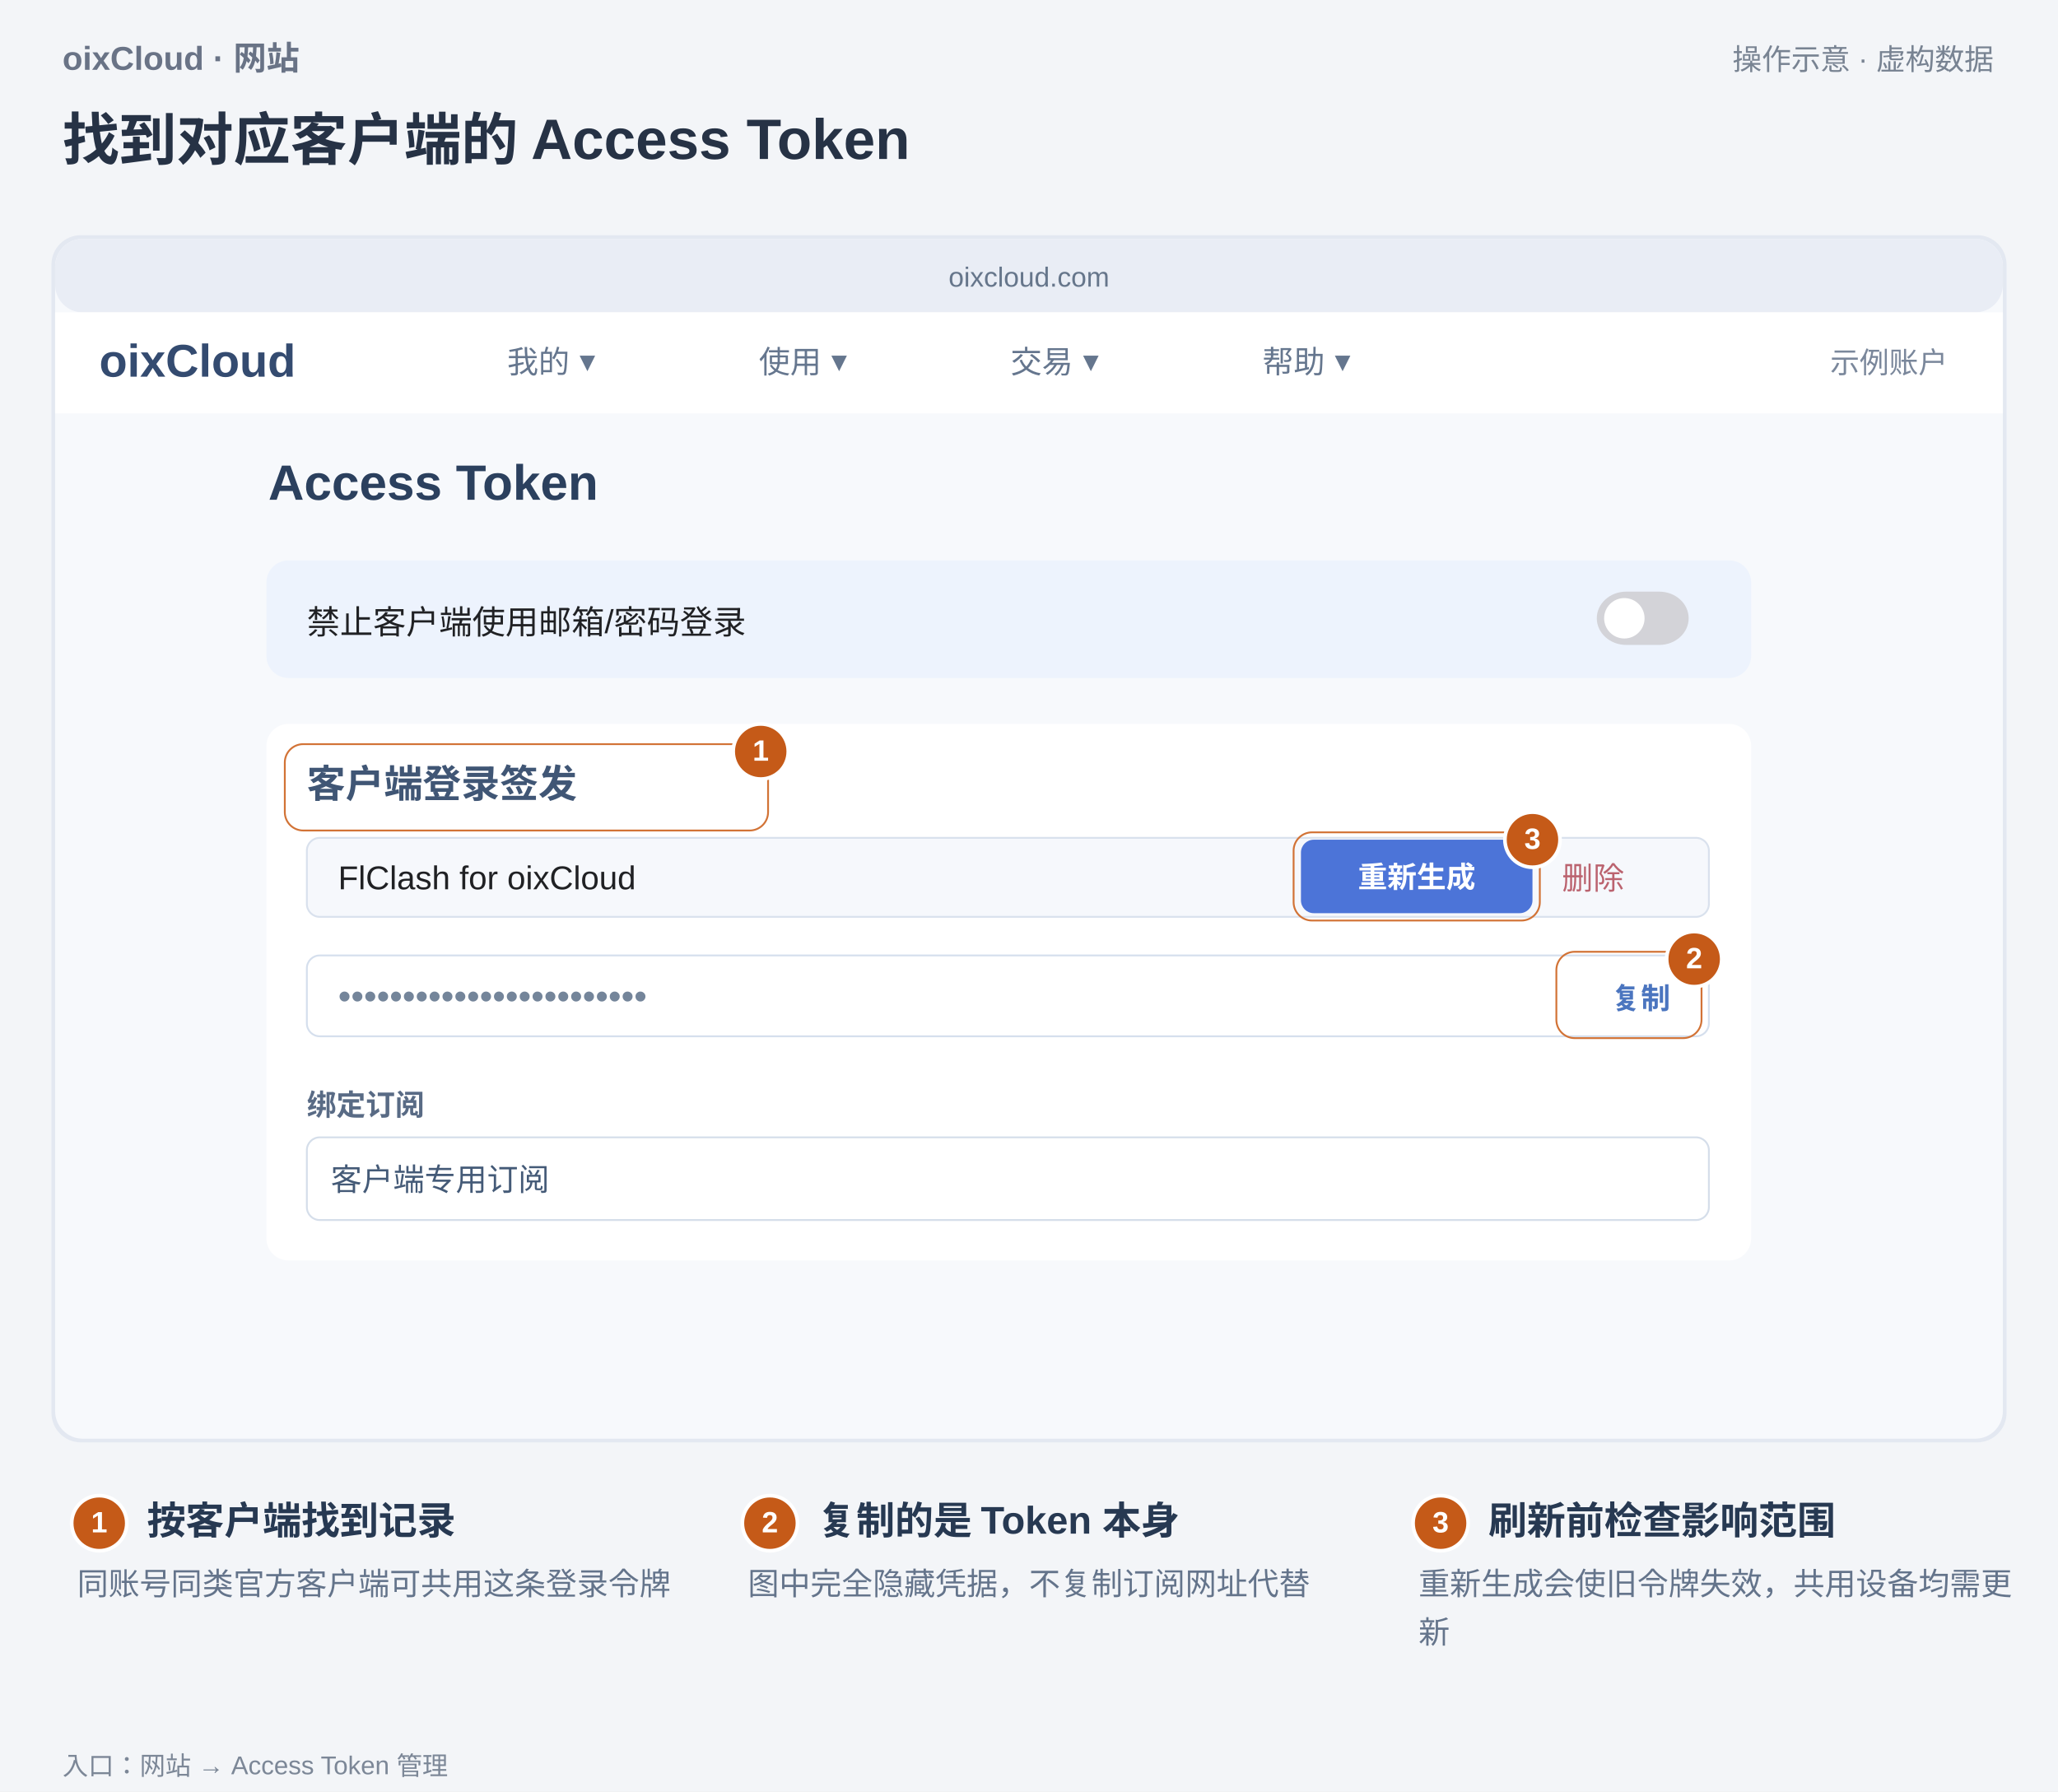
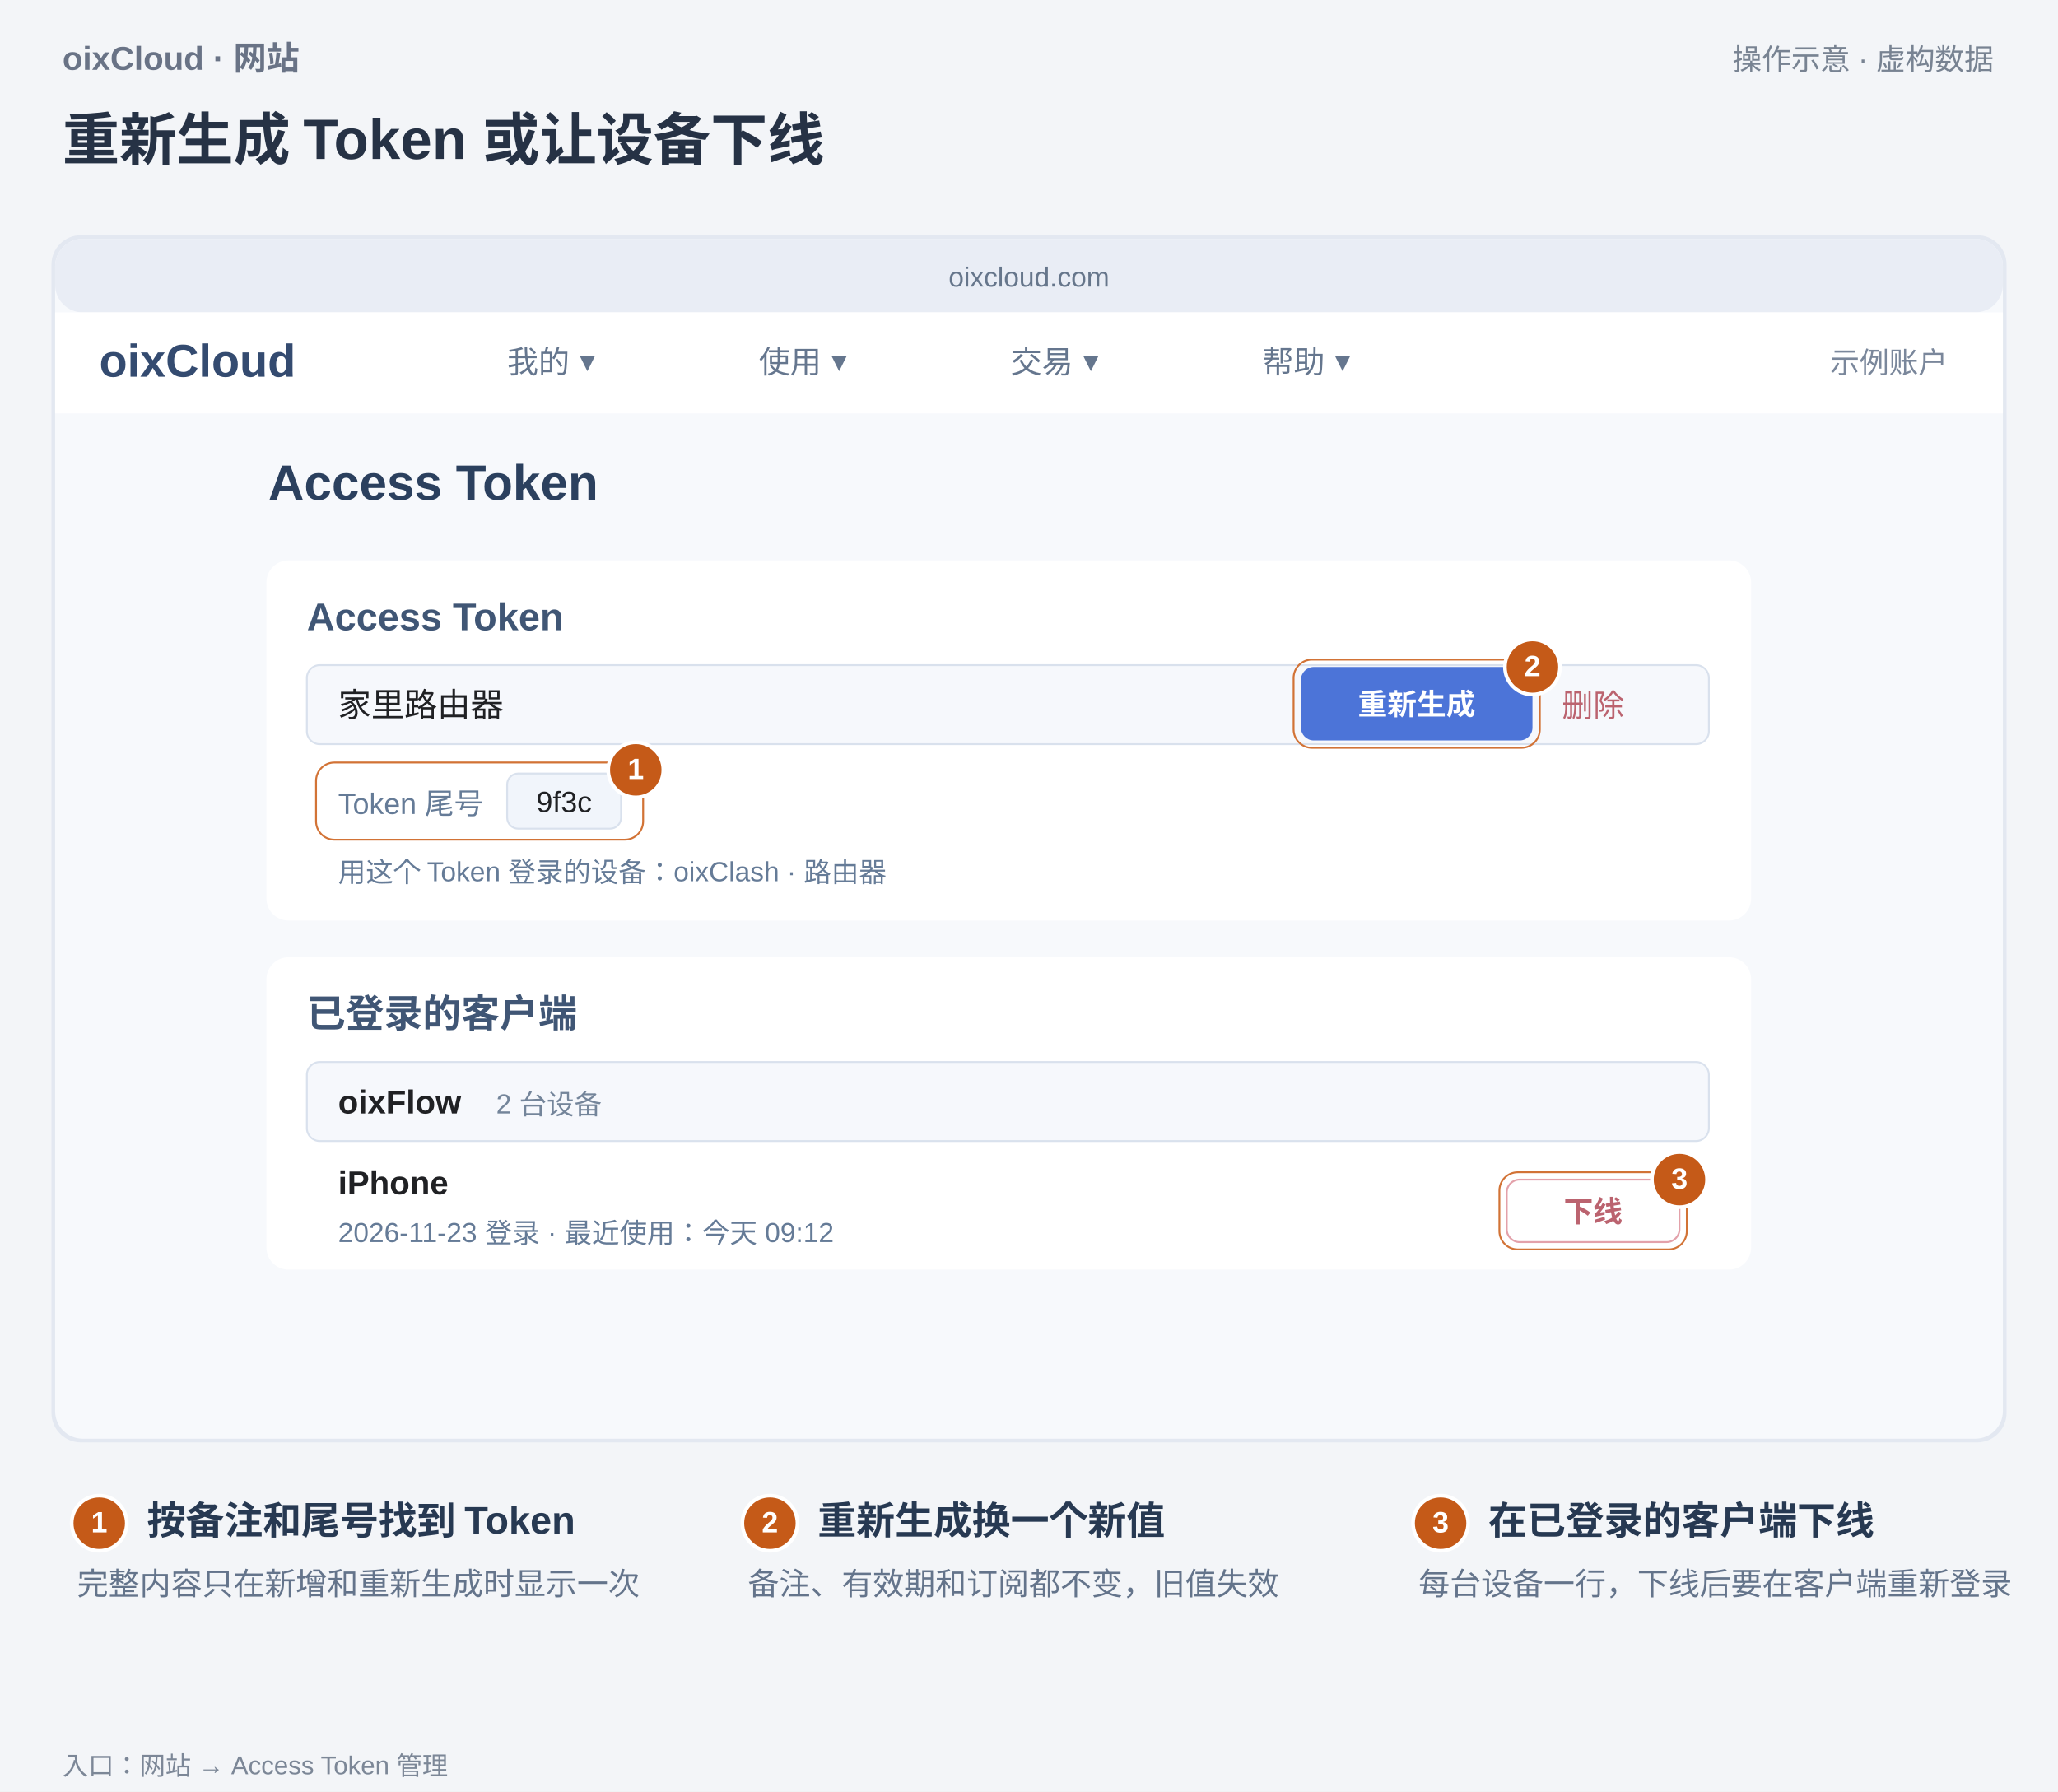
<svg xmlns="http://www.w3.org/2000/svg" width="1120" height="975" viewBox="0 0 1120 975" role="img" aria-labelledby="title desc">
  <g font-family="-apple-system,BlinkMacSystemFont,'PingFang SC','Segoe UI',Arial,sans-serif">
    <rect x="0" y="0" width="1120" height="975" rx="0" fill="#f3f5f8" stroke="none" />
    <text x="34" y="38" font-size="18" fill="#697386" font-weight="600" text-anchor="start">oixCloud · 网站</text>
    <text x="1085" y="38" font-size="16" fill="#788392" font-weight="500" text-anchor="end">操作示意 · 虚构数据</text>
-     <text x="34" y="87" font-size="31" fill="#263245" font-weight="700" text-anchor="start">找到对应客户端的 Access Token</text>
+     <text x="34" y="87" font-size="31" fill="#263245" font-weight="700" text-anchor="start">重新生成 Token 或让设备下线</text>
    <rect x="28" y="128" width="1064" height="657" rx="16" fill="#e3e8f1" stroke="none" />
    <rect x="30" y="130" width="1060" height="653" rx="15" fill="#f7f9fc" stroke="none" />
    <rect x="30" y="130" width="1060" height="40" rx="15" fill="#e9edf5" stroke="none" />
    <text x="560" y="156" font-size="15" fill="#66768b" font-weight="500" text-anchor="middle">oixcloud.com</text>
    <rect x="30" y="170" width="1060" height="55" rx="0" fill="#fff" stroke="none" />
    <text x="54" y="205" font-size="25" fill="#344b70" font-weight="700" text-anchor="start">oixCloud</text>
    <text x="276" y="203" font-size="17" fill="#65768e" font-weight="400" text-anchor="start">我的 ▾</text>
    <text x="413" y="203" font-size="17" fill="#65768e" font-weight="400" text-anchor="start">使用 ▾</text>
    <text x="550" y="203" font-size="17" fill="#65768e" font-weight="400" text-anchor="start">交易 ▾</text>
    <text x="687" y="203" font-size="17" fill="#65768e" font-weight="400" text-anchor="start">帮助 ▾</text>
    <text x="1060" y="203" font-size="16" fill="#7a879b" font-weight="500" text-anchor="end">示例账户</text>
    <text x="146" y="272" font-size="27" fill="#2b405e" font-weight="650" text-anchor="start">Access Token</text>
    <g transform="translate(-100 0)">
-       <rect x="245" y="305" width="808" height="64" rx="12" fill="#edf3fd" stroke="none" />
-       <text x="267" y="345" font-size="18" fill="#202124" font-weight="400" text-anchor="start">禁止客户端使用邮箱/密码登录</text>
-       <rect x="969" y="322" width="50" height="29" rx="16" fill="#d3d3d8" stroke="none" />
-       <circle cx="984" cy="336.5" r="11" fill="#fff" stroke="none" stroke-width="1" />
-       <rect x="245" y="394" width="808" height="292" rx="12" fill="#fff" stroke="none" />
-       <text x="267" y="434" font-size="21" fill="#405675" font-weight="600" text-anchor="start">客户端登录签发</text>
-       <rect x="255" y="405" width="263" height="47" rx="10" fill="none" stroke="#d27336" />
-       <circle cx="514" cy="409" r="15" fill="#c55a18" stroke="#fff" stroke-width="2" />
-       <text x="514" y="414" font-size="16" fill="#fff" font-weight="700" text-anchor="middle">1</text>
-       <rect x="267" y="456" width="763" height="43" rx="7" fill="#f6f8fc" stroke="#d9e1ed" />
-       <text x="284" y="484" font-size="18" fill="#202124" font-weight="400" text-anchor="start">FlClash for oixCloud</text>
-       <rect x="808" y="457" width="126" height="40" rx="7" fill="#4c74d8" stroke="none" />
-       <text x="871" y="483" font-size="16" fill="#fff" font-weight="600" text-anchor="middle">重新生成</text>
-       <rect x="804" y="453" width="134" height="48" rx="10" fill="none" stroke="#d27336" />
-       <circle cx="934" cy="457" r="15" fill="#c55a18" stroke="#fff" stroke-width="2" />
-       <text x="934" y="462" font-size="16" fill="#fff" font-weight="700" text-anchor="middle">3</text>
-       <text x="950" y="484" font-size="17" fill="#bb636f" font-weight="400" text-anchor="start">删除</text>
-       <rect x="267" y="520" width="763" height="44" rx="7" fill="#fff" stroke="#d5dfed" />
-       <text x="284" y="549" font-size="20" fill="#74859a" font-weight="400" text-anchor="start">••••••••••••••••••••••••</text>
-       <text x="977" y="549" font-size="16" fill="#4b75bf" font-weight="600" text-anchor="start">复制</text>
-       <rect x="947" y="518" width="79" height="47" rx="10" fill="none" stroke="#d27336" />
-       <circle cx="1022" cy="522" r="15" fill="#c55a18" stroke="#fff" stroke-width="2" />
-       <text x="1022" y="527" font-size="16" fill="#fff" font-weight="700" text-anchor="middle">2</text>
-       <text x="267" y="607" font-size="16" fill="#596b85" font-weight="600" text-anchor="start">绑定订阅</text>
-       <rect x="267" y="619" width="763" height="45" rx="7" fill="#fff" stroke="#d5deea" />
-       <text x="280" y="648" font-size="17" fill="#445a77" font-weight="400" text-anchor="start">客户端专用订阅</text>
+       <rect x="245" y="305" width="808" height="196" rx="12" fill="#fff" stroke="none" />
+       <text x="267" y="343" font-size="21" fill="#405675" font-weight="600" text-anchor="start">Access Token</text>
+       <rect x="267" y="362" width="763" height="43" rx="7" fill="#f6f8fc" stroke="#d9e1ed" />
+       <text x="284" y="390" font-size="18" fill="#202124" font-weight="400" text-anchor="start">家里路由器</text>
+       <rect x="808" y="363" width="126" height="40" rx="7" fill="#4c74d8" stroke="none" />
+       <text x="871" y="389" font-size="16" fill="#fff" font-weight="600" text-anchor="middle">重新生成</text>
+       <rect x="804" y="359" width="134" height="48" rx="10" fill="none" stroke="#d27336" />
+       <circle cx="934" cy="363" r="15" fill="#c55a18" stroke="#fff" stroke-width="2" />
+       <text x="934" y="368" font-size="16" fill="#fff" font-weight="700" text-anchor="middle">2</text>
+       <text x="950" y="390" font-size="17" fill="#bb636f" font-weight="400" text-anchor="start">删除</text>
+       <text x="284" y="443" font-size="16" fill="#657b97" font-weight="400" text-anchor="start">Token 尾号</text>
+       <rect x="376" y="421" width="62" height="30" rx="6" fill="#f1f5fb" stroke="#d9e1ed" />
+       <text x="407" y="442" font-size="16" fill="#202124" font-weight="500" text-anchor="middle">9f3c</text>
+       <rect x="272" y="415" width="178" height="42" rx="10" fill="none" stroke="#d27336" />
+       <circle cx="446" cy="419" r="15" fill="#c55a18" stroke="#fff" stroke-width="2" />
+       <text x="446" y="424" font-size="16" fill="#fff" font-weight="700" text-anchor="middle">1</text>
+       <text x="284" y="480" font-size="15" fill="#657b97" font-weight="400" text-anchor="start">用这个 Token 登录的设备：oixClash · 路由器</text>
+       <rect x="245" y="521" width="808" height="170" rx="12" fill="#fff" stroke="none" />
+       <text x="267" y="559" font-size="21" fill="#405675" font-weight="600" text-anchor="start">已登录的客户端</text>
+       <rect x="267" y="578" width="763" height="43" rx="7" fill="#f6f8fc" stroke="#d9e1ed" />
+       <text x="284" y="606" font-size="18" fill="#202124" font-weight="600" text-anchor="start">oixFlow</text>
+       <text x="370" y="606" font-size="15" fill="#74859a" font-weight="400" text-anchor="start">2 台设备</text>
+       <text x="284" y="650" font-size="18" fill="#202124" font-weight="600" text-anchor="start">iPhone</text>
+       <text x="284" y="676" font-size="15" fill="#657b97" font-weight="400" text-anchor="start">2026-11-23 登录 · 最近使用：今天 09:12</text>
+       <rect x="920" y="642" width="94" height="34" rx="7" fill="#fff" stroke="#e3a1aa" />
+       <text x="967" y="665" font-size="16" fill="#bb636f" font-weight="600" text-anchor="middle">下线</text>
+       <rect x="916" y="638" width="102" height="42" rx="10" fill="none" stroke="#d27336" />
+       <circle cx="1014" cy="642" r="15" fill="#c55a18" stroke="#fff" stroke-width="2" />
+       <text x="1014" y="647" font-size="16" fill="#fff" font-weight="700" text-anchor="middle">3</text>
    </g>
    <circle cx="54" cy="829" r="15" fill="#c55a18" stroke="#fff" stroke-width="2" />
    <text x="54" y="834" font-size="16" fill="#fff" font-weight="700" text-anchor="middle">1</text>
-     <text x="80" y="835" font-size="21" fill="#273952" font-weight="600" text-anchor="start">按客户端找到记录</text>
-     <text x="42" y="868" font-size="17" fill="#64748b" font-weight="400" text-anchor="start">同账号同类官方客户端可共用这条登录令牌</text>
+     <text x="80" y="835" font-size="21" fill="#273952" font-weight="600" text-anchor="start">按备注和尾号找到 Token</text>
+     <text x="42" y="868" font-size="17" fill="#64748b" font-weight="400" text-anchor="start">完整内容只在新增和重新生成时显示一次</text>
    <circle cx="419" cy="829" r="15" fill="#c55a18" stroke="#fff" stroke-width="2" />
    <text x="419" y="834" font-size="16" fill="#fff" font-weight="700" text-anchor="middle">2</text>
-     <text x="445" y="835" font-size="21" fill="#273952" font-weight="600" text-anchor="start">复制的是 Token 本身</text>
-     <text x="407" y="868" font-size="17" fill="#64748b" font-weight="400" text-anchor="start">图中完全隐藏凭据，不复制订阅网址代替</text>
+     <text x="445" y="835" font-size="21" fill="#273952" font-weight="600" text-anchor="start">重新生成换一个新值</text>
+     <text x="407" y="868" font-size="17" fill="#64748b" font-weight="400" text-anchor="start">备注、有效期和订阅都不变，旧值失效</text>
    <circle cx="784" cy="829" r="15" fill="#c55a18" stroke="#fff" stroke-width="2" />
    <text x="784" y="834" font-size="16" fill="#fff" font-weight="700" text-anchor="middle">3</text>
-     <text x="810" y="835" font-size="21" fill="#273952" font-weight="600" text-anchor="start">刷新前检查影响范围</text>
-     <text x="772" y="868" font-size="17" fill="#64748b" font-weight="400" text-anchor="start">重新生成会使旧令牌失效，共用设备均需更</text>
-     <text x="772" y="894.35" font-size="17" fill="#64748b" font-weight="400" text-anchor="start">新</text>
+     <text x="810" y="835" font-size="21" fill="#273952" font-weight="600" text-anchor="start">在已登录的客户端下线</text>
+     <text x="772" y="868" font-size="17" fill="#64748b" font-weight="400" text-anchor="start">每台设备一行，下线后要在客户端重新登录</text>
    <text x="34" y="966" font-size="14" fill="#7c8797" font-weight="400" text-anchor="start">入口：网站 → Access Token 管理</text>
  </g>
</svg>
